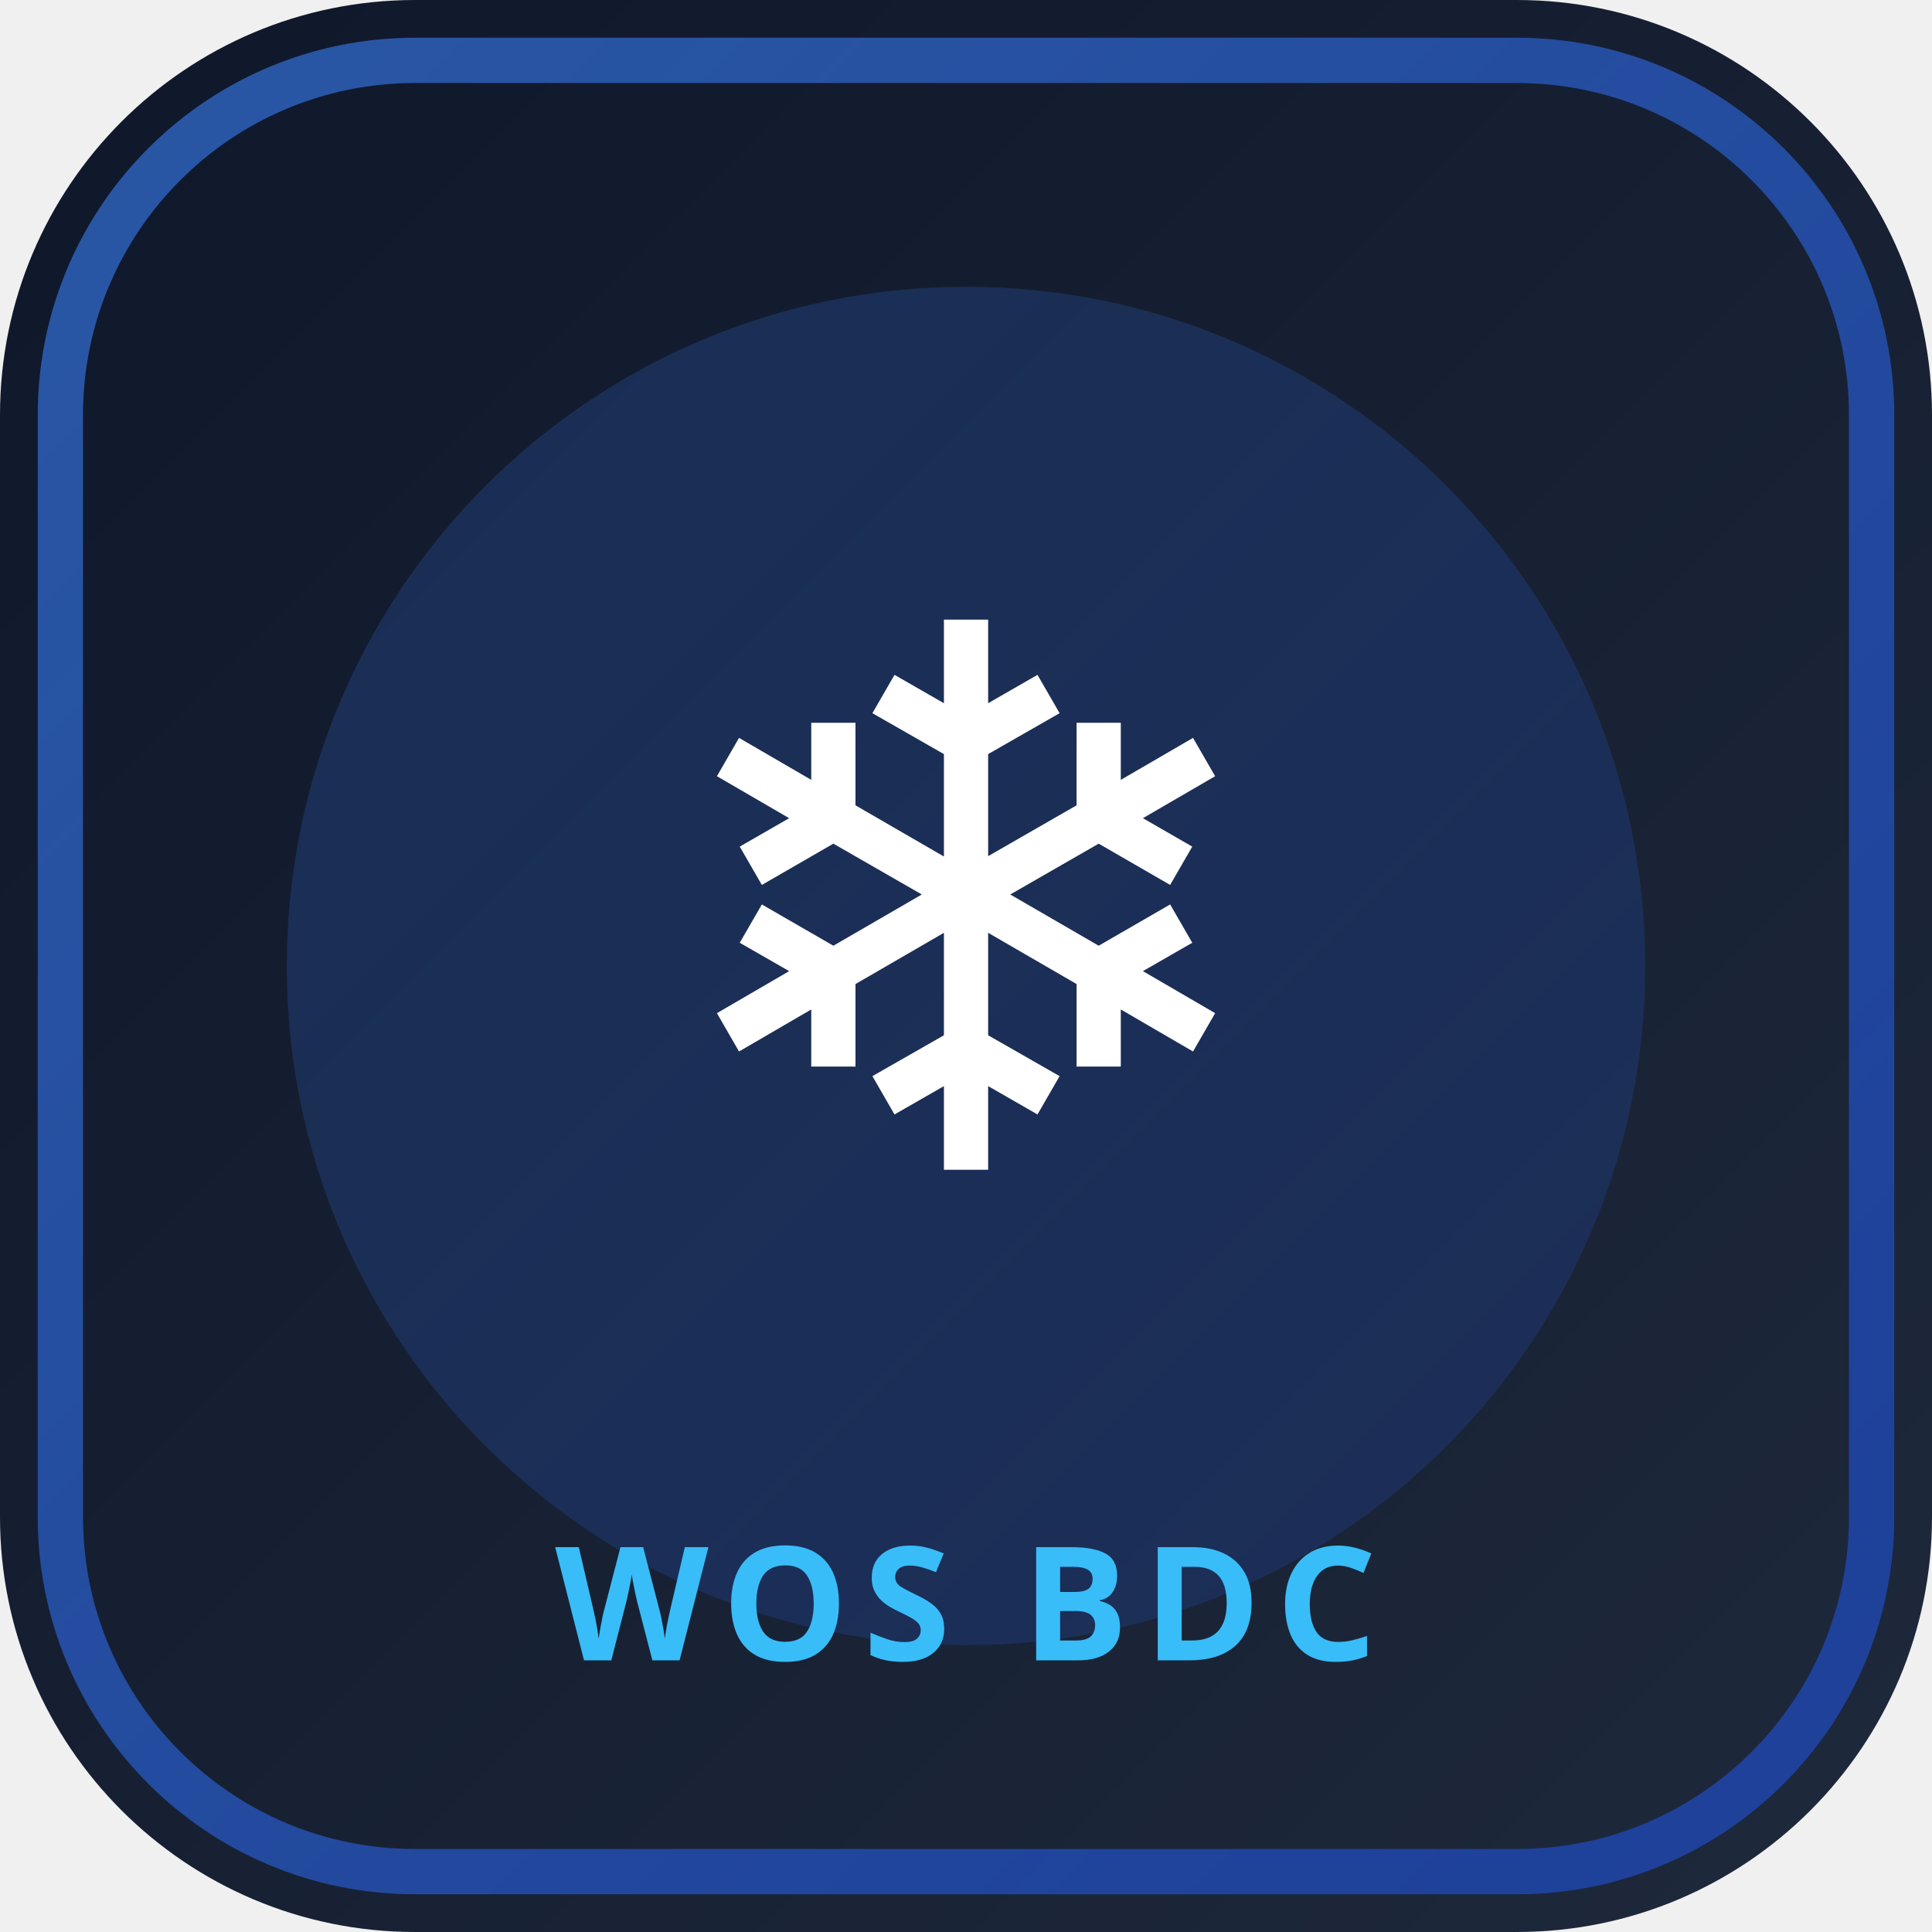
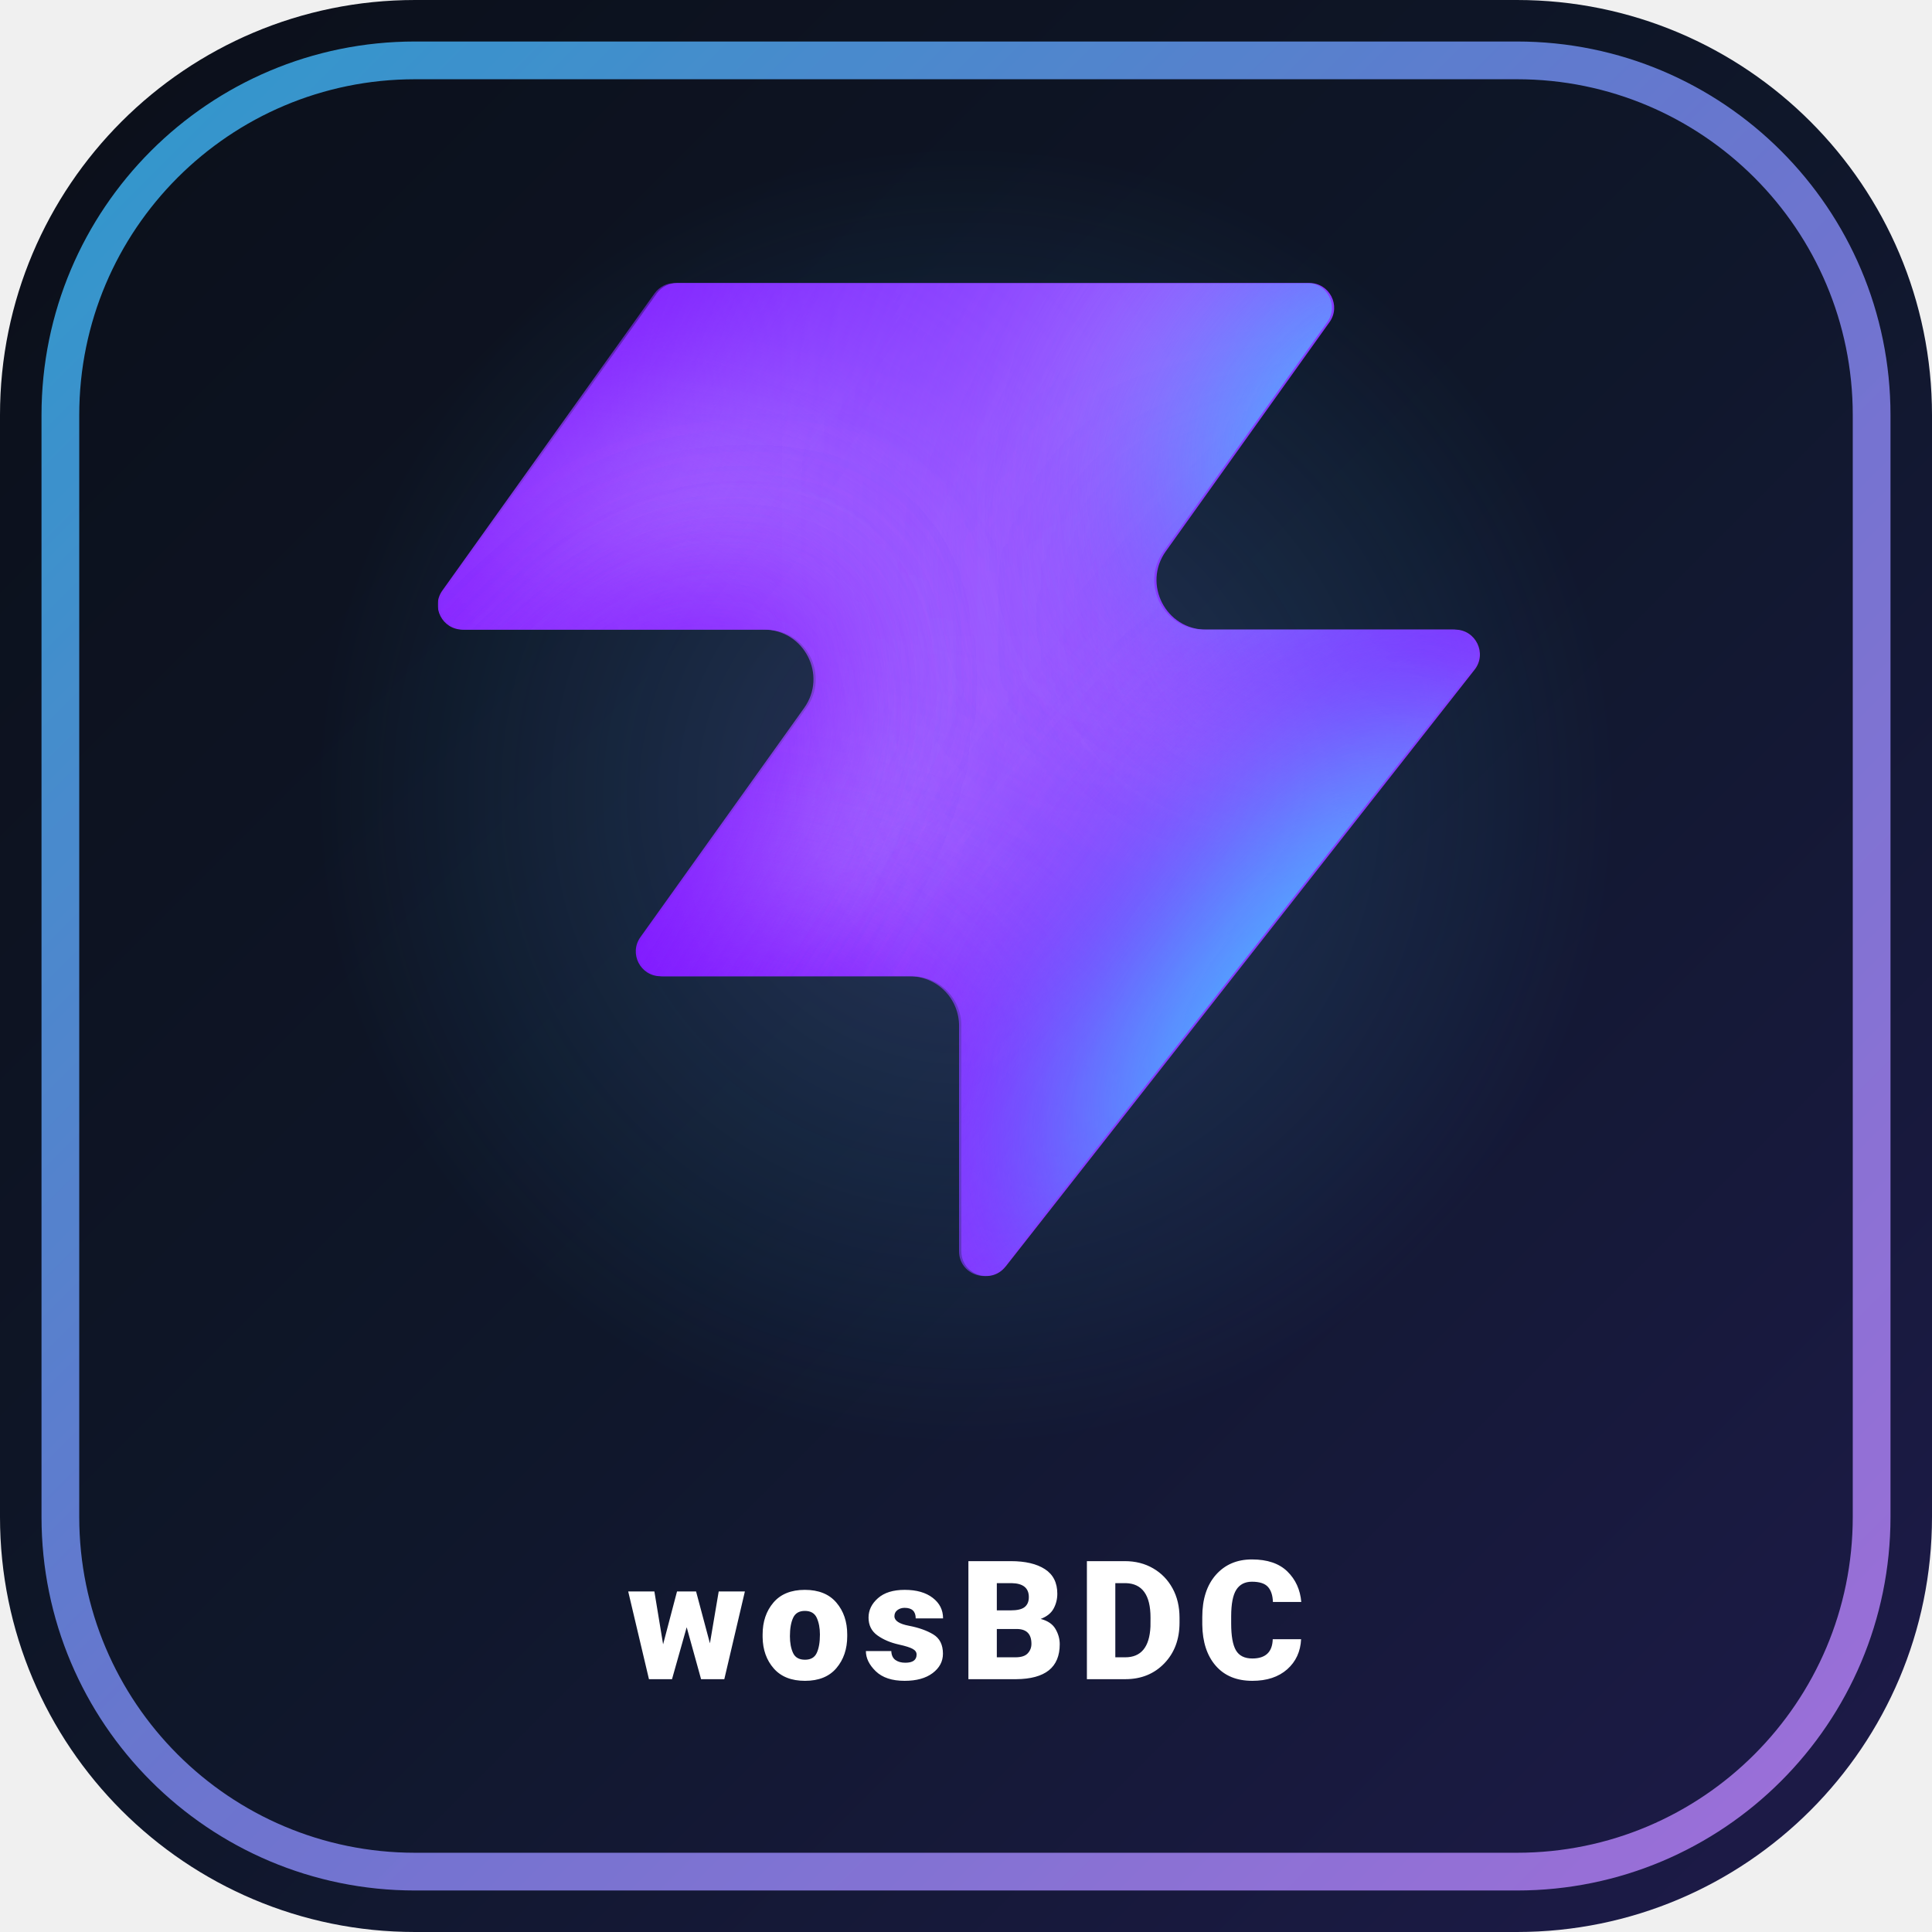
- <svg xmlns="http://www.w3.org/2000/svg" width="512" height="512" viewBox="0 0 512 512">
+ <svg xmlns="http://www.w3.org/2000/svg" width="192" height="192" viewBox="0 0 512 512">
  <defs>
-     <linearGradient id="bgGrad" x1="0%" y1="0%" x2="100%" y2="100%">
-       <stop offset="0%" stop-color="#0f172a" />
-       <stop offset="100%" stop-color="#1e293b" />
+     <linearGradient id="pwaBgGrad" x1="0%" y1="0%" x2="100%" y2="100%">
+       <stop offset="0%" stop-color="#0b0f19" />
+       <stop offset="50%" stop-color="#0f172a" />
+       <stop offset="100%" stop-color="#1e1b4b" />
    </linearGradient>
-     <linearGradient id="accentGrad" x1="0%" y1="0%" x2="100%" y2="100%">
-       <stop offset="0%" stop-color="#3b82f6" />
-       <stop offset="100%" stop-color="#1d4ed8" />
+     <linearGradient id="pwaBorderGrad" x1="0%" y1="0%" x2="100%" y2="100%">
+       <stop offset="0%" stop-color="#38bdf8" />
+       <stop offset="50%" stop-color="#818cf8" />
+       <stop offset="100%" stop-color="#c084fc" />
    </linearGradient>
+     <radialGradient id="pwaGlow" cx="50%" cy="45%" r="45%">
+       <stop offset="0%" stop-color="#818cf8" stop-opacity="0.25" />
+       <stop offset="100%" stop-color="#38bdf8" stop-opacity="0" />
+     </radialGradient>
  </defs>
-   <rect width="512" height="512" rx="110" fill="url(#bgGrad)" />
-   <rect x="16" y="16" width="480" height="480" rx="94" fill="none" stroke="url(#accentGrad)" stroke-width="12" opacity="0.6" />
-   <circle cx="256" cy="256" r="180" fill="url(#accentGrad)" opacity="0.2" />
-   <text x="256" y="310" font-size="200" text-anchor="middle" font-family="system-ui, sans-serif" fill="#ffffff">❄️</text>
-   <text x="256" y="440" font-size="42" font-weight="bold" text-anchor="middle" font-family="system-ui, sans-serif" fill="#38bdf8" letter-spacing="4">WOS BDC</text>
+   <rect width="512" height="512" rx="110" fill="url(#pwaBgGrad)" />
+   <rect x="16" y="16" width="480" height="480" rx="94" fill="none" stroke="url(#pwaBorderGrad)" stroke-width="10" opacity="0.8" />
+   <circle cx="256" cy="230" r="190" fill="url(#pwaGlow)" />
+   <g transform="translate(116, 75) scale(5.8)">
+     <svg width="48" height="46" fill="none" viewBox="0 0 48 46">
+       <path fill="#863bff" d="M25.946 44.938c-.664.845-2.021.375-2.021-.698V33.937a2.26 2.26 0 0 0-2.262-2.262H10.287c-.92 0-1.456-1.04-.92-1.788l7.48-10.471c1.07-1.497 0-3.578-1.842-3.578H1.237c-.92 0-1.456-1.04-.92-1.788L10.013.474c.214-.297.556-.474.92-.474h28.894c.92 0 1.456 1.04.92 1.788l-7.48 10.471c-1.07 1.498 0 3.579 1.842 3.579h11.377c.943 0 1.473 1.088.89 1.83L25.947 44.94z" style="fill:#863bff;fill:color(display-p3 .525 .23 1);fill-opacity:1" />
+       <mask id="a" width="48" height="46" x="0" y="0" maskUnits="userSpaceOnUse" style="mask-type:alpha">
+         <path fill="#000" d="M25.842 44.938c-.664.844-2.021.375-2.021-.698V33.937a2.26 2.26 0 0 0-2.262-2.262H10.183c-.92 0-1.456-1.04-.92-1.788l7.48-10.471c1.07-1.498 0-3.579-1.842-3.579H1.133c-.92 0-1.456-1.04-.92-1.787L9.91.473c.214-.297.556-.474.92-.474h28.894c.92 0 1.456 1.04.92 1.788l-7.48 10.471c-1.07 1.498 0 3.578 1.842 3.578h11.377c.943 0 1.473 1.088.89 1.832L25.843 44.94z" style="fill:#000;fill-opacity:1" />
+       </mask>
+       <g mask="url(#a)">
+         <g filter="url(#b)">
+           <ellipse cx="5.508" cy="14.704" fill="#ede6ff" rx="5.508" ry="14.704" style="fill:#ede6ff;fill:color(display-p3 .927 .903 1);fill-opacity:1" transform="matrix(.00324 1 1 -.00324 -4.47 31.516)" />
+         </g>
+         <g filter="url(#c)">
+           <ellipse cx="10.399" cy="29.851" fill="#ede6ff" rx="10.399" ry="29.851" style="fill:#ede6ff;fill:color(display-p3 .927 .903 1);fill-opacity:1" transform="matrix(.00324 1 1 -.00324 -39.328 7.883)" />
+         </g>
+         <g filter="url(#d)">
+           <ellipse cx="5.508" cy="30.487" fill="#7e14ff" rx="5.508" ry="30.487" style="fill:#7e14ff;fill:color(display-p3 .492 .077 1);fill-opacity:1" transform="rotate(89.814 -25.913 -14.639)scale(1 -1)" />
+         </g>
+         <g filter="url(#e)">
+           <ellipse cx="5.508" cy="30.599" fill="#7e14ff" rx="5.508" ry="30.599" style="fill:#7e14ff;fill:color(display-p3 .492 .077 1);fill-opacity:1" transform="rotate(89.814 -32.644 -3.334)scale(1 -1)" />
+         </g>
+         <g filter="url(#f)">
+           <ellipse cx="5.508" cy="30.599" fill="#7e14ff" rx="5.508" ry="30.599" style="fill:#7e14ff;fill:color(display-p3 .492 .077 1);fill-opacity:1" transform="matrix(.00324 1 1 -.00324 -34.34 30.47)" />
+         </g>
+         <g filter="url(#g)">
+           <ellipse cx="14.072" cy="22.078" fill="#ede6ff" rx="14.072" ry="22.078" style="fill:#ede6ff;fill:color(display-p3 .927 .903 1);fill-opacity:1" transform="rotate(93.35 24.506 48.493)scale(-1 1)" />
+         </g>
+         <g filter="url(#h)">
+           <ellipse cx="3.47" cy="21.501" fill="#7e14ff" rx="3.47" ry="21.501" style="fill:#7e14ff;fill:color(display-p3 .492 .077 1);fill-opacity:1" transform="rotate(89.009 28.708 47.59)scale(-1 1)" />
+         </g>
+         <g filter="url(#i)">
+           <ellipse cx="3.47" cy="21.501" fill="#7e14ff" rx="3.47" ry="21.501" style="fill:#7e14ff;fill:color(display-p3 .492 .077 1);fill-opacity:1" transform="rotate(89.009 28.708 47.59)scale(-1 1)" />
+         </g>
+         <g filter="url(#j)">
+           <ellipse cx=".387" cy="8.972" fill="#7e14ff" rx="4.407" ry="29.108" style="fill:#7e14ff;fill:color(display-p3 .492 .077 1);fill-opacity:1" transform="rotate(39.51 .387 8.972)" />
+         </g>
+         <g filter="url(#k)">
+           <ellipse cx="47.523" cy="-6.092" fill="#7e14ff" rx="4.407" ry="29.108" style="fill:#7e14ff;fill:color(display-p3 .492 .077 1);fill-opacity:1" transform="rotate(37.892 47.523 -6.092)" />
+         </g>
+         <g filter="url(#l)">
+           <ellipse cx="41.412" cy="6.333" fill="#47bfff" rx="5.971" ry="9.665" style="fill:#47bfff;fill:color(display-p3 .28 .748 1);fill-opacity:1" transform="rotate(37.892 41.412 6.333)" />
+         </g>
+         <g filter="url(#m)">
+           <ellipse cx="-1.879" cy="38.332" fill="#7e14ff" rx="4.407" ry="29.108" style="fill:#7e14ff;fill:color(display-p3 .492 .077 1);fill-opacity:1" transform="rotate(37.892 -1.88 38.332)" />
+         </g>
+         <g filter="url(#n)">
+           <ellipse cx="-1.879" cy="38.332" fill="#7e14ff" rx="4.407" ry="29.108" style="fill:#7e14ff;fill:color(display-p3 .492 .077 1);fill-opacity:1" transform="rotate(37.892 -1.88 38.332)" />
+         </g>
+         <g filter="url(#o)">
+           <ellipse cx="35.651" cy="29.907" fill="#7e14ff" rx="4.407" ry="29.108" style="fill:#7e14ff;fill:color(display-p3 .492 .077 1);fill-opacity:1" transform="rotate(37.892 35.651 29.907)" />
+         </g>
+         <g filter="url(#p)">
+           <ellipse cx="38.418" cy="32.4" fill="#47bfff" rx="5.971" ry="15.297" style="fill:#47bfff;fill:color(display-p3 .28 .748 1);fill-opacity:1" transform="rotate(37.892 38.418 32.4)" />
+         </g>
+       </g>
+       <defs>
+         <filter id="b" width="60.045" height="41.654" x="-19.77" y="16.149" color-interpolation-filters="sRGB" filterUnits="userSpaceOnUse">
+           <feFlood flood-opacity="0" result="BackgroundImageFix" />
+           <feBlend in="SourceGraphic" in2="BackgroundImageFix" result="shape" />
+           <feGaussianBlur result="effect1_foregroundBlur_2002_17158" stdDeviation="7.659" />
+         </filter>
+         <filter id="c" width="90.34" height="51.437" x="-54.613" y="-7.533" color-interpolation-filters="sRGB" filterUnits="userSpaceOnUse">
+           <feFlood flood-opacity="0" result="BackgroundImageFix" />
+           <feBlend in="SourceGraphic" in2="BackgroundImageFix" result="shape" />
+           <feGaussianBlur result="effect1_foregroundBlur_2002_17158" stdDeviation="7.659" />
+         </filter>
+         <filter id="d" width="79.355" height="29.4" x="-49.64" y="2.03" color-interpolation-filters="sRGB" filterUnits="userSpaceOnUse">
+           <feFlood flood-opacity="0" result="BackgroundImageFix" />
+           <feBlend in="SourceGraphic" in2="BackgroundImageFix" result="shape" />
+           <feGaussianBlur result="effect1_foregroundBlur_2002_17158" stdDeviation="4.596" />
+         </filter>
+         <filter id="e" width="79.579" height="29.4" x="-45.045" y="20.029" color-interpolation-filters="sRGB" filterUnits="userSpaceOnUse">
+           <feFlood flood-opacity="0" result="BackgroundImageFix" />
+           <feBlend in="SourceGraphic" in2="BackgroundImageFix" result="shape" />
+           <feGaussianBlur result="effect1_foregroundBlur_2002_17158" stdDeviation="4.596" />
+         </filter>
+         <filter id="f" width="79.579" height="29.4" x="-43.513" y="21.178" color-interpolation-filters="sRGB" filterUnits="userSpaceOnUse">
+           <feFlood flood-opacity="0" result="BackgroundImageFix" />
+           <feBlend in="SourceGraphic" in2="BackgroundImageFix" result="shape" />
+           <feGaussianBlur result="effect1_foregroundBlur_2002_17158" stdDeviation="4.596" />
+         </filter>
+         <filter id="g" width="74.749" height="58.852" x="15.756" y="-17.901" color-interpolation-filters="sRGB" filterUnits="userSpaceOnUse">
+           <feFlood flood-opacity="0" result="BackgroundImageFix" />
+           <feBlend in="SourceGraphic" in2="BackgroundImageFix" result="shape" />
+           <feGaussianBlur result="effect1_foregroundBlur_2002_17158" stdDeviation="7.659" />
+         </filter>
+         <filter id="h" width="61.377" height="25.362" x="23.548" y="2.284" color-interpolation-filters="sRGB" filterUnits="userSpaceOnUse">
+           <feFlood flood-opacity="0" result="BackgroundImageFix" />
+           <feBlend in="SourceGraphic" in2="BackgroundImageFix" result="shape" />
+           <feGaussianBlur result="effect1_foregroundBlur_2002_17158" stdDeviation="4.596" />
+         </filter>
+         <filter id="i" width="61.377" height="25.362" x="23.548" y="2.284" color-interpolation-filters="sRGB" filterUnits="userSpaceOnUse">
+           <feFlood flood-opacity="0" result="BackgroundImageFix" />
+           <feBlend in="SourceGraphic" in2="BackgroundImageFix" result="shape" />
+           <feGaussianBlur result="effect1_foregroundBlur_2002_17158" stdDeviation="4.596" />
+         </filter>
+         <filter id="j" width="56.045" height="63.649" x="-27.636" y="-22.853" color-interpolation-filters="sRGB" filterUnits="userSpaceOnUse">
+           <feFlood flood-opacity="0" result="BackgroundImageFix" />
+           <feBlend in="SourceGraphic" in2="BackgroundImageFix" result="shape" />
+           <feGaussianBlur result="effect1_foregroundBlur_2002_17158" stdDeviation="4.596" />
+         </filter>
+         <filter id="k" width="54.814" height="64.646" x="20.116" y="-38.415" color-interpolation-filters="sRGB" filterUnits="userSpaceOnUse">
+           <feFlood flood-opacity="0" result="BackgroundImageFix" />
+           <feBlend in="SourceGraphic" in2="BackgroundImageFix" result="shape" />
+           <feGaussianBlur result="effect1_foregroundBlur_2002_17158" stdDeviation="4.596" />
+         </filter>
+         <filter id="l" width="33.541" height="35.313" x="24.641" y="-11.323" color-interpolation-filters="sRGB" filterUnits="userSpaceOnUse">
+           <feFlood flood-opacity="0" result="BackgroundImageFix" />
+           <feBlend in="SourceGraphic" in2="BackgroundImageFix" result="shape" />
+           <feGaussianBlur result="effect1_foregroundBlur_2002_17158" stdDeviation="4.596" />
+         </filter>
+         <filter id="m" width="54.814" height="64.646" x="-29.286" y="6.009" color-interpolation-filters="sRGB" filterUnits="userSpaceOnUse">
+           <feFlood flood-opacity="0" result="BackgroundImageFix" />
+           <feBlend in="SourceGraphic" in2="BackgroundImageFix" result="shape" />
+           <feGaussianBlur result="effect1_foregroundBlur_2002_17158" stdDeviation="4.596" />
+         </filter>
+         <filter id="n" width="54.814" height="64.646" x="-29.286" y="6.009" color-interpolation-filters="sRGB" filterUnits="userSpaceOnUse">
+           <feFlood flood-opacity="0" result="BackgroundImageFix" />
+           <feBlend in="SourceGraphic" in2="BackgroundImageFix" result="shape" />
+           <feGaussianBlur result="effect1_foregroundBlur_2002_17158" stdDeviation="4.596" />
+         </filter>
+         <filter id="o" width="54.814" height="64.646" x="8.244" y="-2.416" color-interpolation-filters="sRGB" filterUnits="userSpaceOnUse">
+           <feFlood flood-opacity="0" result="BackgroundImageFix" />
+           <feBlend in="SourceGraphic" in2="BackgroundImageFix" result="shape" />
+           <feGaussianBlur result="effect1_foregroundBlur_2002_17158" stdDeviation="4.596" />
+         </filter>
+         <filter id="p" width="39.409" height="43.623" x="18.713" y="10.588" color-interpolation-filters="sRGB" filterUnits="userSpaceOnUse">
+           <feFlood flood-opacity="0" result="BackgroundImageFix" />
+           <feBlend in="SourceGraphic" in2="BackgroundImageFix" result="shape" />
+           <feGaussianBlur result="effect1_foregroundBlur_2002_17158" stdDeviation="4.596" />
+         </filter>
+       </defs>
+     </svg>
+   </g>
+   <text x="256" y="445" font-size="44" font-weight="900" text-anchor="middle" font-family="-apple-system, BlinkMacSystemFont, 'Segoe UI', Roboto, sans-serif" fill="#ffffff" letter-spacing="3">wosBDC</text>
</svg>
